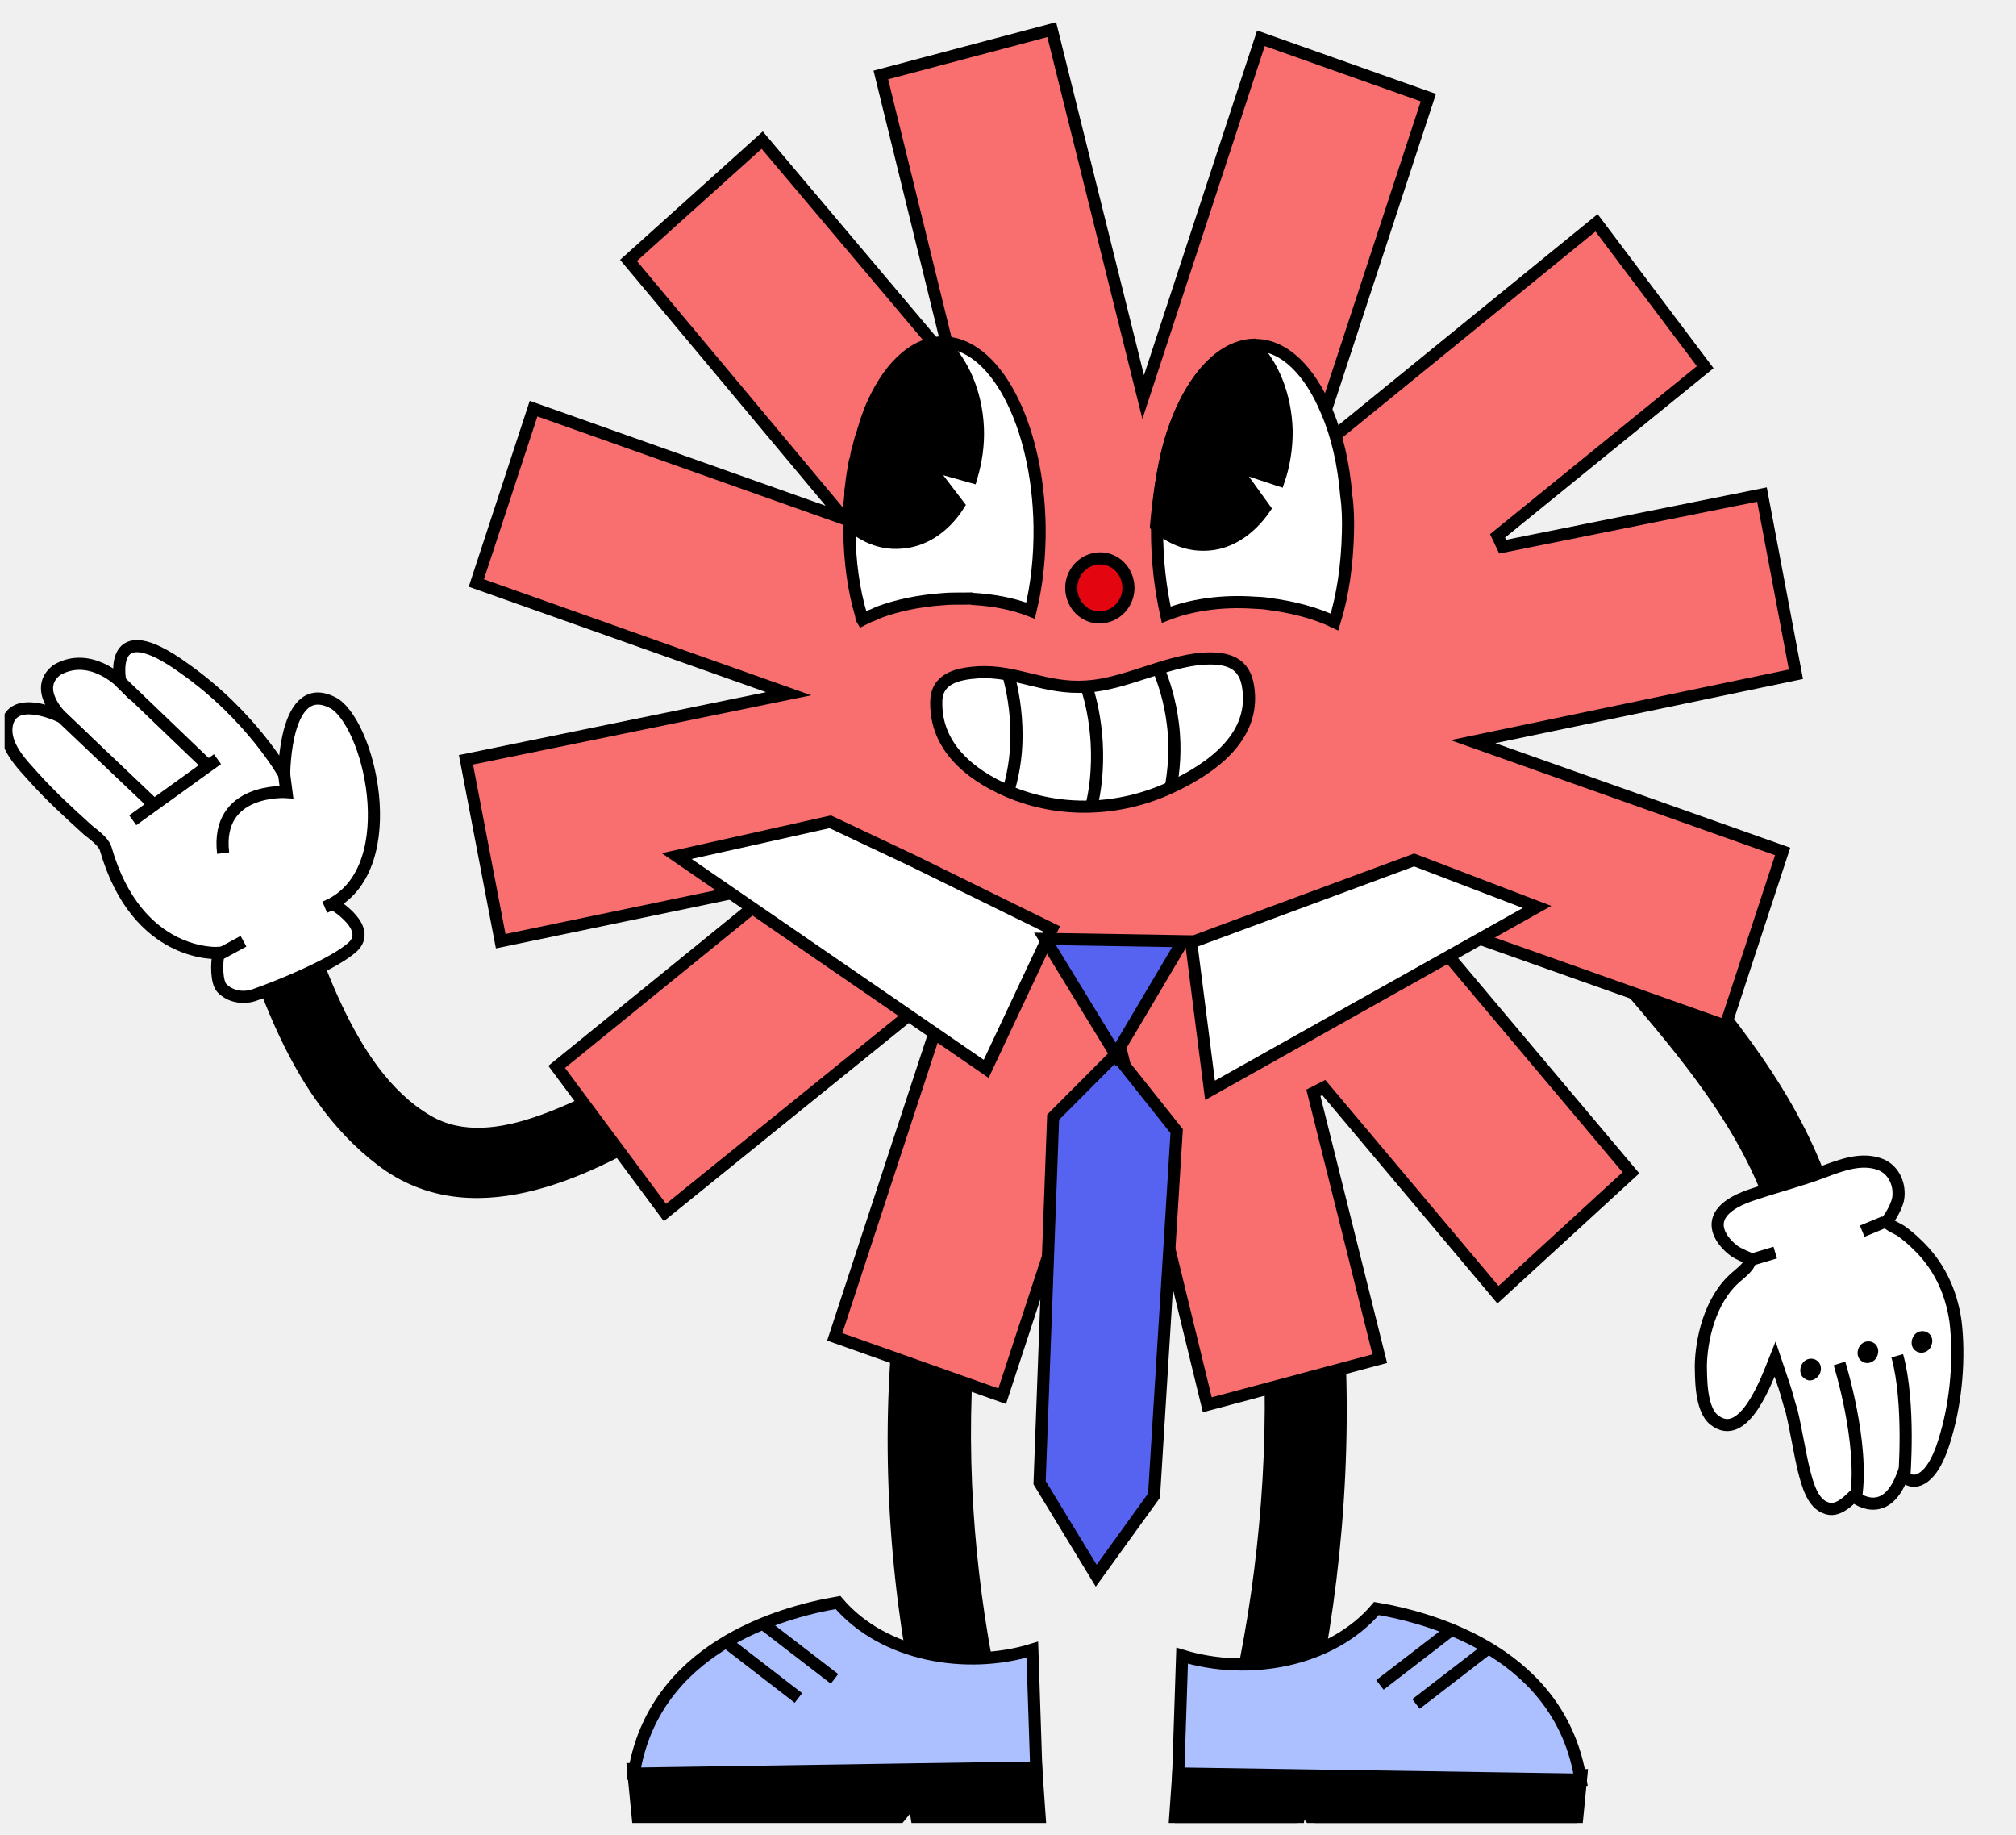
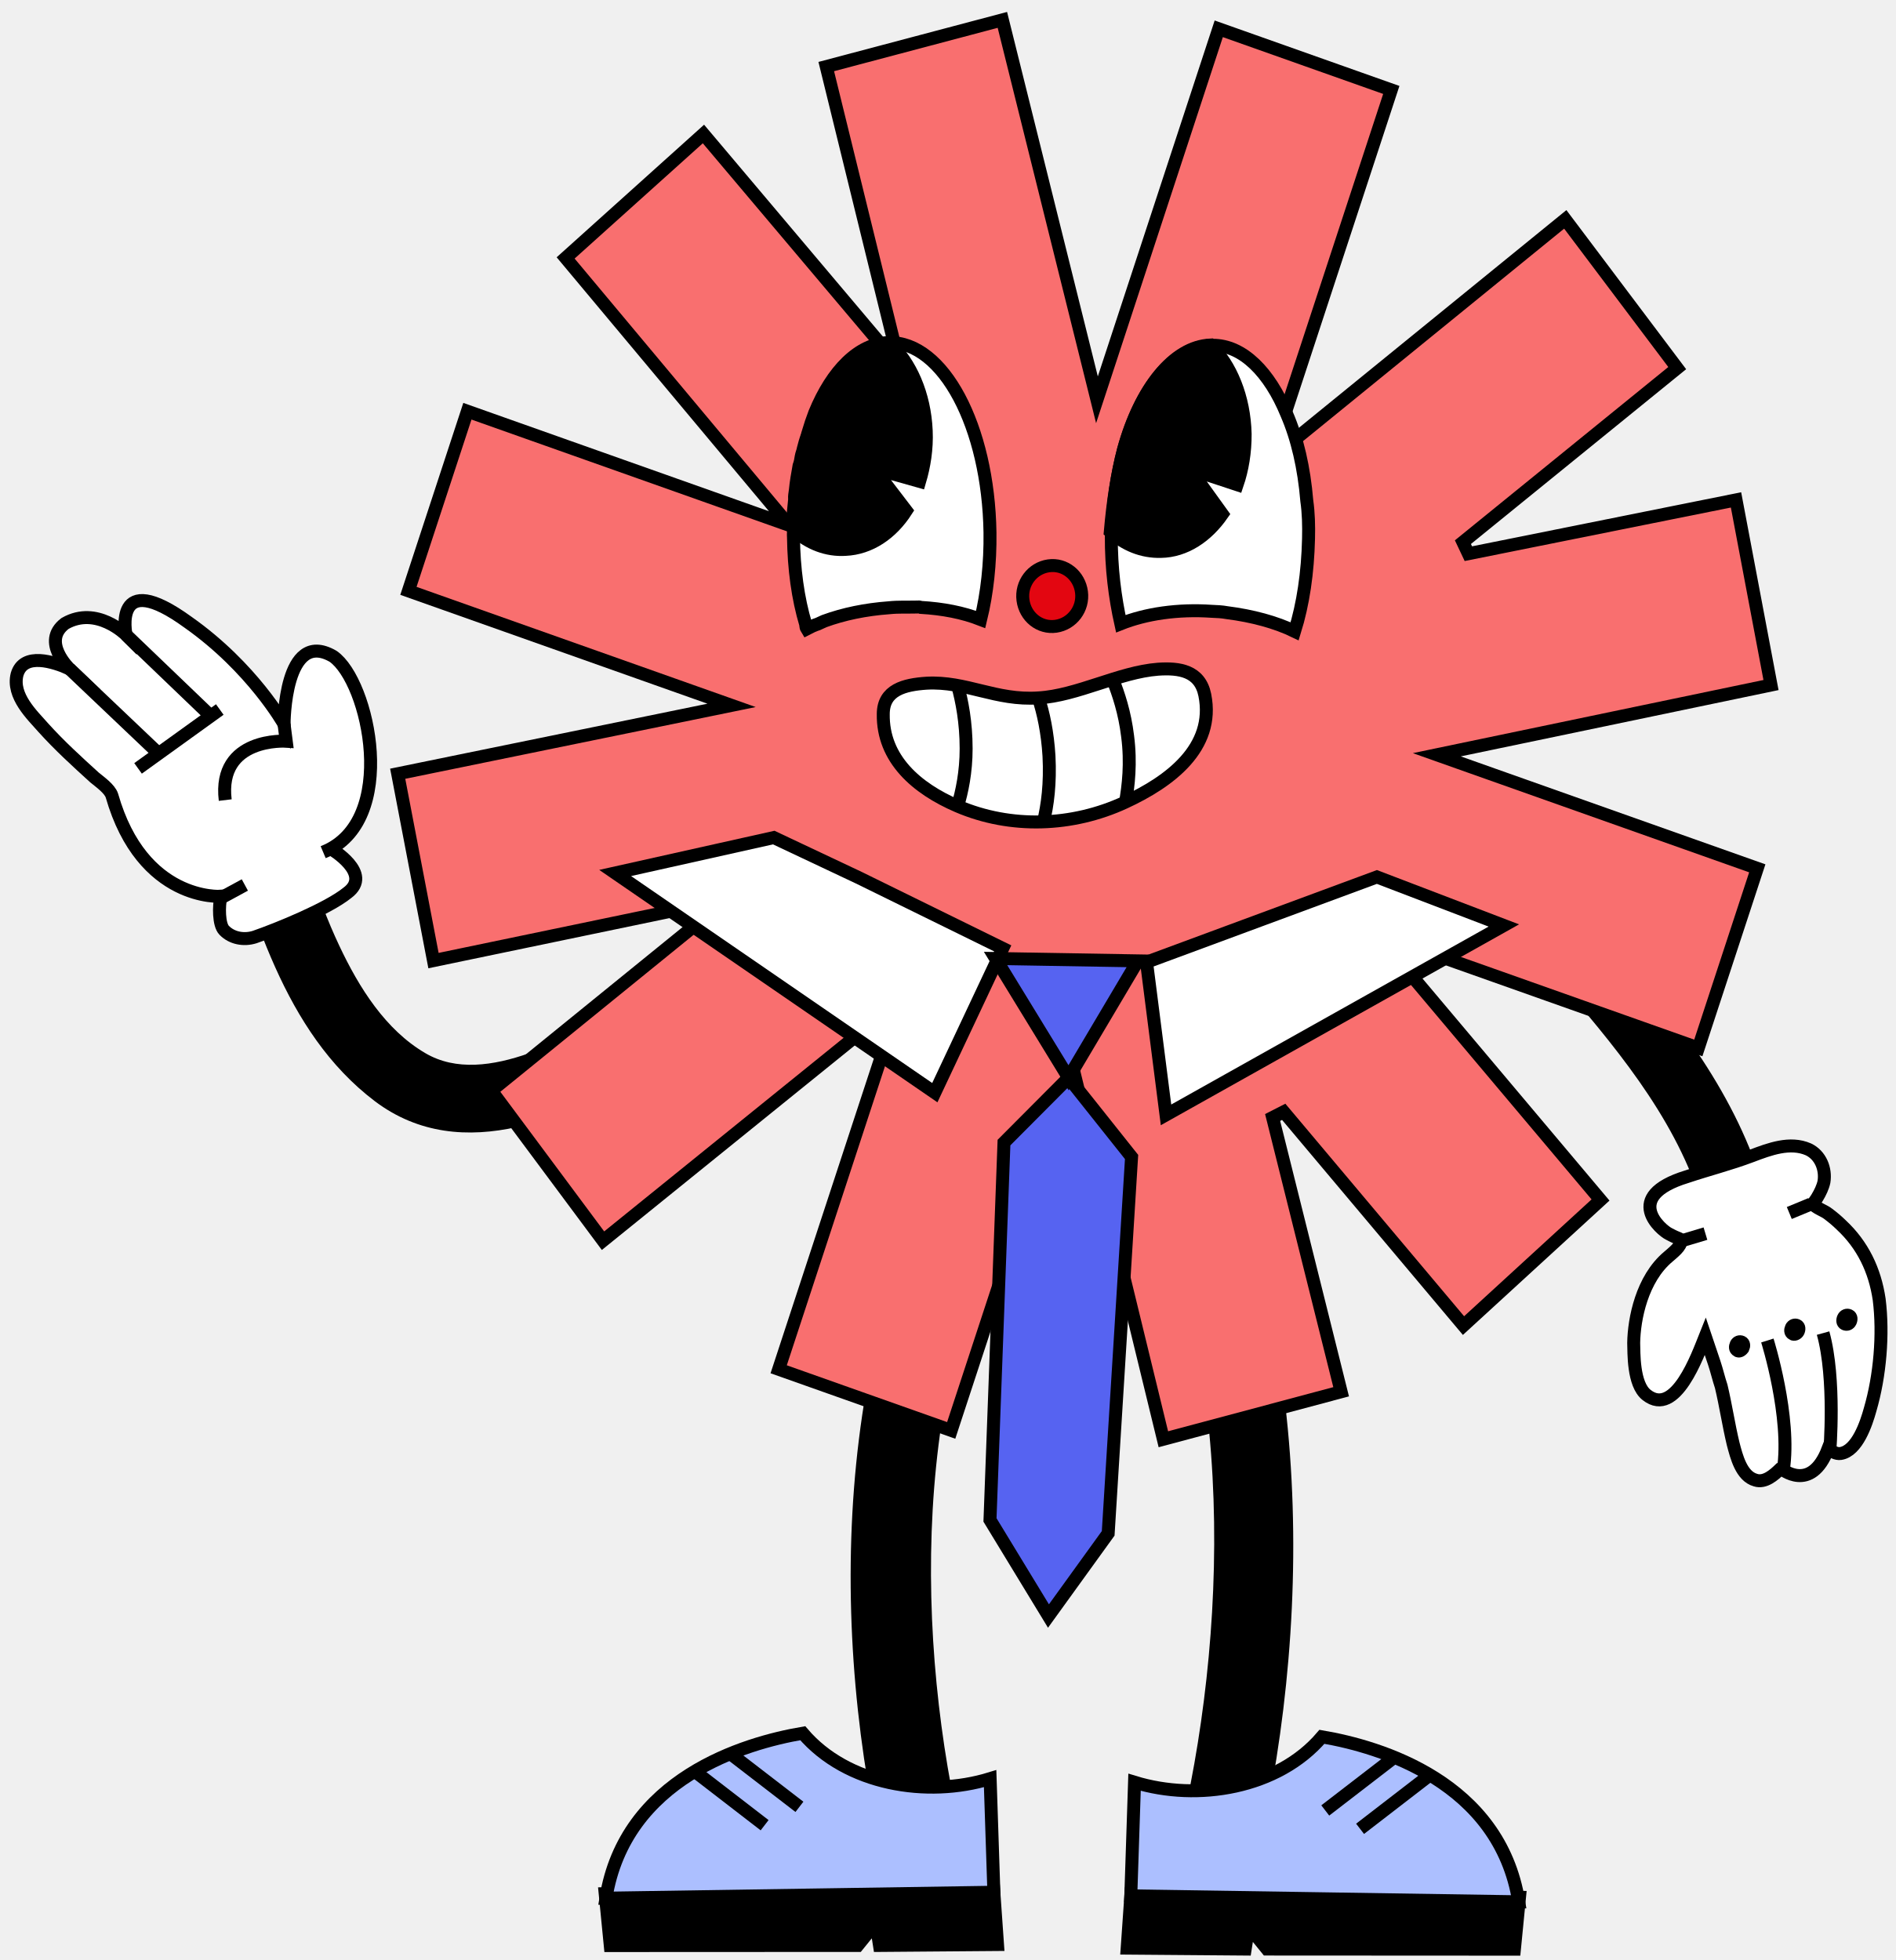
- <svg xmlns="http://www.w3.org/2000/svg" width="133" height="121" viewBox="0 0 133 121" fill="none">
-   <g clip-path="url(#clip0_3_36403)">
-     <path d="M79.559 58.148C89.365 72.298 90.519 93.459 87.11 110.89C86.271 115.071 80.975 113.527 81.814 109.346C84.698 94.488 84.331 75.257 75.836 63.036C73.581 59.82 77.251 54.867 79.559 58.148Z" fill="black" />
-     <path d="M85.557 120.618L85.799 119.076L87.048 120.617L103.98 120.625L104.326 117.079L77.741 116.835L77.482 120.553L85.557 120.618Z" fill="black" stroke="black" stroke-width="0.8" stroke-miterlimit="10" />
-     <path d="M90.808 106.091C94.781 106.769 102.968 109.176 104.276 117.382L77.731 116.975L77.987 109.202C82.308 110.529 87.796 109.625 90.808 106.091Z" fill="#ACBFFF" stroke="black" stroke-width="0.8" stroke-miterlimit="10" />
-     <path d="M95.94 107.354L91.036 111.131" stroke="black" stroke-width="0.8" stroke-miterlimit="10" />
-     <path d="M98.354 108.582L93.418 112.389" stroke="black" stroke-width="0.8" stroke-miterlimit="10" />
-     <path d="M67.999 61.287C58.034 74.959 56.862 95.404 60.326 112.245C61.178 116.284 66.56 114.793 65.708 110.754C62.777 96.398 63.15 77.817 71.782 66.01C74.073 62.903 70.29 58.117 67.999 61.287Z" fill="black" />
-     <path d="M60.534 120.221L60.292 118.679L59.043 120.22L42.112 120.229L41.765 116.682L68.35 116.439L68.609 120.157L60.534 120.221Z" fill="black" stroke="black" stroke-width="0.8" stroke-miterlimit="10" />
-     <path d="M55.283 105.695C51.31 106.372 43.124 108.779 41.815 116.985L68.361 116.579L68.105 108.805C63.784 110.132 58.296 109.229 55.283 105.695Z" fill="#ACBFFF" stroke="black" stroke-width="0.8" stroke-miterlimit="10" />
-     <path d="M50.152 106.958L55.055 110.734" stroke="black" stroke-width="0.8" stroke-miterlimit="10" />
-     <path d="M47.738 108.185L52.673 111.992" stroke="black" stroke-width="0.8" stroke-miterlimit="10" />
-     <path d="M104.858 63.226C104.798 62.862 104.193 59.219 103.713 56.69C106.417 58.321 108.618 60.333 110.786 62.809C115.068 67.782 119.317 73.219 121.137 79.695C121.314 80.402 121.472 81.053 121.649 81.76C122.226 84.575 117.937 85.538 117.436 82.759C117.337 82.281 117.237 81.802 117.082 81.344C115.512 75.419 111.494 70.477 107.612 65.934C106.699 64.922 105.693 64.01 104.858 63.226Z" fill="black" />
-     <path d="M115.413 83.107C115.527 83.448 114.82 83.972 114.578 84.192C112.756 85.715 112.233 88.475 112.207 90.086C112.23 90.717 112.152 92.924 113.092 93.657C115.068 95.215 116.59 90.924 117.105 89.64C117.315 90.265 117.353 90.379 117.411 90.549C117.506 90.833 117.621 91.174 117.717 91.458C117.888 91.969 118.024 92.558 118.196 93.07C118.504 94.362 118.701 95.697 119.009 96.989C119.24 97.862 119.567 99.211 120.542 99.483C121.179 99.69 121.812 99.13 122.239 98.712C122.239 98.712 122.239 98.712 122.295 98.691C122.295 98.691 124.328 100.419 125.503 97.348C125.748 97.512 126.067 97.711 126.366 97.662C127.506 97.486 128.129 95.585 128.384 94.656C129.06 92.35 129.302 89.505 129.005 87.12C128.71 85.118 127.874 83.384 126.406 82.019C126.123 81.742 125.859 81.521 125.521 81.265C125.257 81.045 124.62 80.838 124.468 80.575C124.468 80.575 124.728 80.221 124.765 80.143C124.968 79.809 125.152 79.419 125.225 79.072C125.368 78.185 124.987 77.24 124.161 76.848C122.904 76.3 121.505 76.83 120.273 77.296C118.818 77.847 117.305 78.228 115.831 78.722C111.369 80.091 114.098 82.388 114.624 82.638C115.394 83.051 115.336 82.88 115.413 83.107Z" fill="white" stroke="black" stroke-width="0.8" stroke-miterlimit="10" />
-     <path d="M121.353 89.929C121.353 89.929 123.003 95.177 122.441 98.807" stroke="black" stroke-width="0.8" stroke-miterlimit="10" />
-     <path d="M125.621 97.562C125.621 97.562 126.04 92.572 125.166 89.422" stroke="black" stroke-width="0.8" stroke-miterlimit="10" />
-     <path d="M119.685 90.462C119.758 90.306 119.757 90.115 119.607 90.043C119.457 89.972 119.29 90.035 119.216 90.191C119.143 90.346 119.145 90.538 119.295 90.609C119.389 90.702 119.556 90.638 119.685 90.462Z" fill="black" stroke="black" stroke-width="0.8" stroke-miterlimit="10" />
-     <path d="M123.464 89.319C123.537 89.163 123.535 88.972 123.386 88.9C123.236 88.829 123.068 88.892 122.995 89.048C122.922 89.204 122.924 89.395 123.073 89.467C123.167 89.559 123.391 89.475 123.464 89.319Z" fill="black" stroke="black" stroke-width="0.8" stroke-miterlimit="10" />
-     <path d="M127.03 88.644C127.103 88.488 127.102 88.297 126.952 88.225C126.802 88.154 126.634 88.217 126.561 88.373C126.488 88.528 126.49 88.72 126.639 88.791C126.789 88.863 126.957 88.799 127.03 88.644Z" fill="black" stroke="black" stroke-width="0.8" stroke-miterlimit="10" />
-     <path d="M115.419 83.124L117.116 82.615" stroke="black" stroke-width="0.8" stroke-miterlimit="10" />
-     <path d="M122.854 81.204L124.328 80.593" stroke="black" stroke-width="0.8" stroke-miterlimit="10" />
-     <path d="M51.033 64.185C45.943 67.417 41.249 71.589 35.537 73.587C33.048 74.469 30.503 74.821 28.411 73.587C25.696 72 23.887 69.121 22.529 66.241C20.889 62.774 19.871 59.013 18.683 55.37C17.779 52.49 13.367 53.724 14.272 56.604C16.591 63.891 18.683 72.118 24.961 76.878C30.956 81.403 38.534 77.877 44.19 74.41C47.3 72.471 50.241 70.179 53.352 68.239C55.84 66.712 53.521 62.598 51.033 64.185Z" fill="black" />
-     <path d="M21.954 59.602L21.432 59.834C26.651 57.742 24.563 48.135 22.103 46.431C18.747 44.494 18.747 51.079 18.747 51.079C18.747 51.079 16.585 47.206 12.186 44.107C6.967 40.31 7.936 44.959 7.936 44.959C7.936 44.959 5.923 42.945 3.761 44.184C2.121 45.424 4.059 47.283 4.059 47.283C3.015 46.818 0.928 46.121 0.48 47.67C0.107 49.142 1.524 50.46 2.27 51.312C3.388 52.551 4.581 53.636 5.774 54.721C6.147 55.031 6.818 55.495 6.967 55.96C9.055 63.243 14.423 62.855 14.423 62.855C14.274 63.553 14.274 64.792 14.647 65.18C15.169 65.722 15.989 65.877 16.734 65.645C18.3 65.102 21.73 63.708 23.072 62.623C24.861 61.306 21.954 59.602 21.954 59.602Z" fill="white" stroke="black" stroke-width="0.8" stroke-miterlimit="10" />
-     <path d="M7.936 44.959L13.752 50.537" stroke="black" stroke-width="0.8" stroke-miterlimit="10" />
-     <path d="M4.059 47.283L10.173 53.094" stroke="black" stroke-width="0.8" stroke-miterlimit="10" />
-     <path d="M8.756 54.101L14.348 50.072" stroke="black" stroke-width="0.8" stroke-miterlimit="10" />
-     <path d="M18.747 51.079L18.897 52.241C18.897 52.241 14.199 51.931 14.721 56.27" stroke="black" stroke-width="0.8" stroke-miterlimit="10" />
-     <path d="M16.063 62.081L14.348 63.01" stroke="black" stroke-width="0.8" stroke-miterlimit="10" />
-     <path d="M98.825 85.395L87.333 71.73L86.648 72.081L91.027 89.613L79.647 92.654L74.136 70.023L73.805 68.664L73.374 69.979L66.116 92.089L55.071 88.175L62.357 65.98L62.785 64.675L61.729 65.529L43.868 79.973L36.725 70.368L50.424 59.24L50.086 58.529L33.032 62.078L30.741 50.114L50.618 46.044L52.029 45.755L50.658 45.269L31.425 38.453L35.2 26.953L54.351 33.74L55.713 34.223L54.777 33.103L41.463 17.177L50.285 9.241L61.726 22.797L62.41 22.448L58.111 4.944L69.385 1.956L75.083 24.846L75.418 26.19L75.845 24.888L83.186 2.524L94.231 6.439L86.918 28.718L86.487 30.03L87.547 29.168L105.328 14.696L112.495 24.218L98.797 35.344L99.133 36.056L116.241 32.618L118.481 44.472L98.573 48.625L97.174 48.917L98.535 49.4L117.606 56.159L113.831 67.659L94.679 60.871L93.308 60.385L94.254 61.509L107.596 77.354L98.825 85.395Z" fill="#F96F6F" stroke="black" stroke-width="0.8" />
-     <path d="M71.674 45.282C68.96 45.47 67.061 44.201 64.527 44.342C63.125 44.436 61.768 44.765 61.768 46.316C61.723 49.183 63.894 51.063 66.518 52.191C69.91 53.648 73.845 53.507 77.192 51.956C80.042 50.64 82.982 48.478 82.304 45.094C81.987 43.543 80.675 43.355 79.318 43.449C76.831 43.637 74.162 45.141 71.674 45.282Z" fill="white" stroke="black" stroke-width="0.8" stroke-miterlimit="10" />
-     <path d="M76.424 44.107C76.785 45 77.192 46.222 77.374 47.726C77.6 49.465 77.419 50.922 77.238 51.956" stroke="black" stroke-width="0.8" stroke-miterlimit="10" />
-     <path d="M71.674 45.282C71.991 46.222 72.262 47.491 72.353 48.995C72.443 50.734 72.262 52.144 71.991 53.225" stroke="black" stroke-width="0.8" stroke-miterlimit="10" />
-     <path d="M66.518 44.483C66.789 45.47 67.061 46.833 67.061 48.525C67.061 50.029 66.789 51.298 66.518 52.191" stroke="black" stroke-width="0.8" stroke-miterlimit="10" />
-     <path d="M74.428 38.519C74.566 39.588 73.83 40.555 72.795 40.705C71.76 40.856 70.829 40.102 70.69 39.033C70.552 37.965 71.288 36.998 72.323 36.847C73.359 36.697 74.29 37.451 74.428 38.519Z" fill="#E30611" stroke="black" stroke-width="0.8" stroke-miterlimit="10" />
-     <path d="M76.937 40.544C78.537 39.908 80.577 39.602 82.747 39.751C83.07 39.764 83.392 39.777 83.718 39.837C85.342 40.043 86.845 40.449 88.041 41.028C88.584 39.282 88.877 37.281 88.927 35.117C88.949 34.27 88.928 33.474 88.817 32.688C88.644 30.595 88.212 28.716 87.531 27.144C86.438 24.49 84.733 22.744 82.806 22.757C82.76 22.762 82.715 22.767 82.669 22.771C80.291 22.879 78.171 25.54 77.114 29.404C76.696 30.997 76.429 32.761 76.356 34.646C76.364 34.739 76.326 34.836 76.334 34.929C76.321 36.995 76.571 38.893 76.937 40.544Z" fill="white" stroke="black" stroke-width="0.8" stroke-miterlimit="10" />
-     <path d="M77.117 29.418C78.215 25.504 80.288 22.848 82.666 22.74C83.964 24.012 84.824 26.08 84.881 28.42C84.886 29.593 84.702 30.691 84.37 31.664L81.35 30.665L83.425 33.545C82.441 34.961 81.051 35.904 79.493 35.926C78.302 35.956 77.209 35.508 76.268 34.667C76.432 32.774 76.698 31.01 77.117 29.418Z" fill="black" stroke="black" stroke-width="0.8" stroke-miterlimit="10" />
-     <path d="M56.817 40.595L56.821 40.642L56.825 40.688C56.829 40.735 56.833 40.781 56.886 40.87C57.106 40.753 57.371 40.631 57.594 40.561C57.727 40.5 57.86 40.439 57.992 40.379C59.239 39.92 60.639 39.633 62.144 39.523C62.736 39.461 63.335 39.493 63.93 39.477C64.021 39.468 64.067 39.463 64.162 39.5C65.591 39.586 66.851 39.829 67.989 40.274C68.4 38.589 68.61 36.69 68.584 34.722C68.479 27.929 65.597 22.506 62.115 22.588C60.193 22.648 58.5 24.373 57.393 27.069C57.242 27.46 57.094 27.898 56.951 28.382C56.955 28.428 56.913 28.48 56.917 28.526C56.875 28.577 56.883 28.67 56.841 28.722C56.804 28.819 56.807 28.866 56.77 28.964C56.736 29.108 56.698 29.206 56.664 29.35C56.634 29.541 56.555 29.69 56.525 29.881C56.495 30.072 56.464 30.262 56.389 30.458C56.295 30.984 56.201 31.51 56.152 32.031C56.122 32.222 56.092 32.413 56.104 32.552C56.104 32.552 56.104 32.552 56.108 32.599C56.081 32.836 56.059 33.12 56.033 33.357C56.003 33.548 56.018 33.734 56.034 33.92C56.045 34.06 56.011 34.204 56.023 34.344C56.027 34.39 56.027 34.39 56.031 34.437C56.046 34.623 56.016 34.814 56.035 35.046C56.061 37.014 56.31 38.912 56.817 40.595Z" fill="white" stroke="black" stroke-width="0.8" stroke-miterlimit="10" />
-     <path d="M56.712 29.361C57.719 25.456 59.786 22.706 62.163 22.599C63.508 23.866 64.41 25.883 64.512 28.219C64.563 29.387 64.378 30.485 64.092 31.453L61.178 30.631L63.237 33.325C62.303 34.784 60.912 35.726 59.357 35.795C58.17 35.872 57.032 35.428 56.09 34.587C56.076 32.759 56.294 30.953 56.712 29.361Z" fill="black" stroke="black" stroke-width="0.8" stroke-miterlimit="10" />
-     <path d="M54.774 54.203L60.2 56.763L69.398 61.281L65.06 70.497L44.645 56.465L54.774 54.203Z" fill="white" />
-     <path d="M93.295 56.719L78.582 62.163L79.827 71.915L101.401 59.818L93.295 56.719Z" fill="white" />
-     <path d="M54.774 54.203L60.2 56.763L69.398 61.281L65.06 70.497L44.645 56.465L54.774 54.203Z" stroke="black" stroke-width="0.8" />
-     <path d="M93.295 56.719L78.582 62.163L79.827 71.915L101.401 59.818L93.295 56.719Z" stroke="black" stroke-width="0.8" />
-     <path d="M68.94 61.927L78.027 62.079L73.602 69.546L77.627 74.607L76.133 98.647L72.319 103.928L68.584 97.791L69.478 73.686L73.602 69.546L68.94 61.927Z" fill="#5663F1" />
-     <path d="M73.602 69.546L78.027 62.079L68.94 61.927L73.602 69.546ZM73.602 69.546L69.478 73.686L68.584 97.791L72.319 103.928L76.133 98.647L77.627 74.607L73.602 69.546Z" stroke="black" stroke-width="0.8" />
+ <svg xmlns="http://www.w3.org/2000/svg" width="117" height="121" viewBox="0 0 117 121" fill="none">
+   <g clip-path="url(#clip0_755_7172)">
+     <path d="M71.448 63.973C80.294 76.737 81.335 95.826 78.26 111.55C77.503 115.321 72.726 113.929 73.483 110.157C76.084 96.755 75.753 79.406 68.09 68.382C66.056 65.481 69.367 61.014 71.448 63.973Z" fill="black" />
+     <path d="M76.859 120.325L77.078 118.934L78.205 120.324L93.478 120.332L93.791 117.133L69.809 116.913L69.575 120.267L76.859 120.325Z" fill="black" stroke="black" stroke-width="0.8" stroke-miterlimit="10" />
+     <path d="M81.597 107.221C85.18 107.832 92.565 110.004 93.746 117.406L69.799 117.039L70.03 110.027C73.928 111.224 78.879 110.409 81.597 107.221Z" fill="#ACBFFF" stroke="black" stroke-width="0.8" stroke-miterlimit="10" />
+     <path d="M86.225 108.361L81.802 111.768" stroke="black" stroke-width="0.8" stroke-miterlimit="10" />
+     <path d="M88.403 109.468L83.951 112.902" stroke="black" stroke-width="0.8" stroke-miterlimit="10" />
+     <path d="M61.021 66.94C52.032 79.273 50.974 97.716 54.099 112.908C54.868 116.551 59.723 115.206 58.954 111.562C56.31 98.613 56.647 81.851 64.433 71.2C66.501 68.397 63.088 64.081 61.021 66.94Z" fill="black" />
+     <path d="M54.287 120.102L54.068 118.711L52.942 120.102L37.669 120.109L37.356 116.91L61.337 116.691L61.572 120.044L54.287 120.102Z" fill="black" stroke="black" stroke-width="0.8" stroke-miterlimit="10" />
+     <path d="M49.55 106.999C45.966 107.61 38.581 109.781 37.401 117.183L61.347 116.817L61.116 109.804C57.218 111.002 52.268 110.186 49.55 106.999Z" fill="#ACBFFF" stroke="black" stroke-width="0.8" stroke-miterlimit="10" />
+     <path d="M44.921 108.138L49.345 111.545" stroke="black" stroke-width="0.8" stroke-miterlimit="10" />
+     <path d="M42.744 109.245L47.196 112.679" stroke="black" stroke-width="0.8" stroke-miterlimit="10" />
+     <path d="M94.212 58.668C94.157 58.34 93.611 55.054 93.179 52.773C95.618 54.243 97.603 56.059 99.559 58.292C103.422 62.778 107.255 67.682 108.897 73.524C109.056 74.162 109.199 74.749 109.358 75.387C109.879 77.927 106.01 78.795 105.558 76.289C105.468 75.857 105.379 75.425 105.238 75.012C103.822 69.667 100.198 65.209 96.695 61.111C95.872 60.198 94.965 59.375 94.212 58.668Z" fill="black" />
+     <path d="M103.732 76.602C103.836 76.909 103.198 77.382 102.98 77.58C101.336 78.954 100.864 81.444 100.84 82.897C100.861 83.467 100.791 85.458 101.639 86.119C103.421 87.524 104.795 83.653 105.259 82.495C105.449 83.058 105.483 83.161 105.535 83.315C105.621 83.571 105.725 83.879 105.811 84.135C105.966 84.596 106.088 85.128 106.243 85.589C106.521 86.754 106.698 87.959 106.977 89.124C107.185 89.912 107.48 91.129 108.359 91.374C108.935 91.561 109.505 91.056 109.89 90.679C109.89 90.679 109.89 90.679 109.941 90.659C109.941 90.659 111.774 92.218 112.835 89.448C113.055 89.596 113.344 89.775 113.613 89.731C114.642 89.573 115.203 87.858 115.434 87.02C116.043 84.94 116.262 82.373 115.993 80.221C115.727 78.415 114.974 76.852 113.649 75.62C113.394 75.37 113.156 75.171 112.851 74.94C112.613 74.741 112.038 74.555 111.901 74.318C111.901 74.318 112.135 73.998 112.169 73.928C112.352 73.627 112.518 73.275 112.584 72.962C112.713 72.162 112.37 71.309 111.625 70.956C110.49 70.461 109.228 70.939 108.117 71.36C106.804 71.857 105.44 72.2 104.11 72.646C100.085 73.881 102.547 75.953 103.021 76.178C103.715 76.551 103.663 76.397 103.732 76.602Z" fill="white" stroke="black" stroke-width="0.8" stroke-miterlimit="10" />
+     <path d="M109.091 82.756C109.091 82.756 110.58 87.49 110.073 90.764" stroke="black" stroke-width="0.8" stroke-miterlimit="10" />
+     <path d="M112.942 89.641C112.942 89.641 113.319 85.14 112.531 82.298" stroke="black" stroke-width="0.8" stroke-miterlimit="10" />
+     <path d="M107.587 83.236C107.653 83.096 107.651 82.923 107.516 82.858C107.381 82.794 107.23 82.851 107.164 82.992C107.098 83.132 107.099 83.305 107.235 83.369C107.319 83.453 107.47 83.395 107.587 83.236Z" fill="black" stroke="black" stroke-width="0.8" stroke-miterlimit="10" />
+     <path d="M110.995 82.206C111.061 82.065 111.06 81.892 110.925 81.828C110.79 81.763 110.639 81.82 110.573 81.961C110.507 82.101 110.508 82.274 110.643 82.338C110.728 82.422 110.929 82.346 110.995 82.206Z" fill="black" stroke="black" stroke-width="0.8" stroke-miterlimit="10" />
+     <path d="M114.212 81.596C114.278 81.456 114.277 81.283 114.142 81.219C114.006 81.154 113.855 81.211 113.789 81.352C113.723 81.492 113.725 81.665 113.86 81.729C113.995 81.794 114.146 81.737 114.212 81.596Z" fill="black" stroke="black" stroke-width="0.8" stroke-miterlimit="10" />
+     <path d="M103.738 76.617L105.269 76.158" stroke="black" stroke-width="0.8" stroke-miterlimit="10" />
+     <path d="M110.445 74.884L111.775 74.334" stroke="black" stroke-width="0.8" stroke-miterlimit="10" />
+     <path d="M46.657 56.532C42.066 59.448 37.831 63.212 32.679 65.014C30.434 65.809 28.138 66.127 26.251 65.014C23.802 63.583 22.169 60.985 20.945 58.388C19.466 55.26 18.547 51.867 17.476 48.581C16.66 45.983 12.681 47.096 13.497 49.694C15.588 56.267 17.476 63.689 23.139 67.983C28.547 72.064 35.383 68.884 40.484 65.756C43.29 64.007 45.943 61.939 48.749 60.19C50.994 58.812 48.902 55.101 46.657 56.532Z" fill="black" />
+     <path d="M20.426 52.398L19.955 52.607C24.663 50.72 22.78 42.054 20.56 40.517C17.534 38.77 17.534 44.71 17.534 44.71C17.534 44.71 15.583 41.216 11.615 38.42C6.907 34.996 7.781 39.189 7.781 39.189C7.781 39.189 5.965 37.372 4.015 38.49C2.535 39.608 4.284 41.285 4.284 41.285C3.342 40.866 1.459 40.237 1.055 41.635C0.719 42.963 1.997 44.151 2.67 44.92C3.678 46.038 4.755 47.016 5.831 47.995C6.167 48.274 6.772 48.694 6.907 49.113C8.79 55.682 13.633 55.333 13.633 55.333C13.498 55.962 13.498 57.08 13.835 57.429C14.305 57.919 15.045 58.059 15.718 57.849C17.13 57.36 20.224 56.102 21.435 55.123C23.049 53.935 20.426 52.398 20.426 52.398Z" fill="white" stroke="black" stroke-width="0.8" stroke-miterlimit="10" />
+     <path d="M7.781 39.189L13.027 44.221" stroke="black" stroke-width="0.8" stroke-miterlimit="10" />
+     <path d="M4.284 41.286L9.799 46.527" stroke="black" stroke-width="0.8" stroke-miterlimit="10" />
+     <path d="M8.521 47.436L13.566 43.801" stroke="black" stroke-width="0.8" stroke-miterlimit="10" />
+     <path d="M17.534 44.71L17.668 45.758C17.668 45.758 13.431 45.479 13.902 49.393" stroke="black" stroke-width="0.8" stroke-miterlimit="10" />
+     <path d="M15.113 54.634L13.566 55.473" stroke="black" stroke-width="0.8" stroke-miterlimit="10" />
+     <path d="M90.335 81.835L79.238 68.638L78.553 68.988L82.782 85.92L71.809 88.852L66.486 66.993L66.155 65.635L65.724 66.95L58.713 88.306L48.064 84.532L55.101 63.093L55.529 61.789L54.473 62.643L37.221 76.594L30.334 67.332L43.564 56.586L43.226 55.875L26.757 59.302L24.548 47.766L43.747 43.835L45.157 43.546L43.786 43.06L25.21 36.476L28.85 25.387L47.347 31.943L48.709 32.426L47.773 31.306L34.914 15.923L43.42 8.272L54.468 21.363L55.153 21.013L51.001 4.109L61.872 1.228L67.376 23.337L67.71 24.681L68.138 23.379L75.228 1.778L85.878 5.552L78.814 27.072L78.383 28.384L79.443 27.521L96.617 13.543L103.527 22.725L90.299 33.47L90.635 34.181L107.156 30.861L109.316 42.291L90.088 46.303L88.688 46.595L90.05 47.078L108.469 53.606L104.829 64.695L86.332 58.139L84.96 57.653L85.907 58.777L98.793 74.081L90.335 81.835Z" fill="#F96F6F" stroke="black" stroke-width="0.8" />
+     <path d="M64.094 43.085C61.471 43.267 59.635 42.04 57.186 42.177C55.831 42.267 54.52 42.585 54.52 44.084C54.476 46.855 56.574 48.672 59.11 49.763C62.389 51.171 66.192 51.034 69.427 49.535C72.181 48.264 75.023 46.174 74.367 42.903C74.061 41.404 72.793 41.223 71.482 41.313C69.077 41.495 66.498 42.949 64.094 43.085Z" fill="white" stroke="black" stroke-width="0.8" stroke-miterlimit="10" />
+     <path d="M68.684 41.95C69.033 42.813 69.427 43.994 69.602 45.447C69.82 47.128 69.645 48.536 69.471 49.536" stroke="black" stroke-width="0.8" stroke-miterlimit="10" />
+     <path d="M64.094 43.086C64.4 43.994 64.662 45.221 64.749 46.674C64.837 48.355 64.662 49.718 64.4 50.763" stroke="black" stroke-width="0.8" stroke-miterlimit="10" />
+     <path d="M59.11 42.313C59.372 43.267 59.635 44.584 59.635 46.219C59.635 47.673 59.372 48.9 59.11 49.763" stroke="black" stroke-width="0.8" stroke-miterlimit="10" />
+     <path d="M66.755 36.548C66.889 37.581 66.177 38.516 65.177 38.661C64.176 38.806 63.276 38.078 63.143 37.045C63.009 36.013 63.721 35.078 64.721 34.932C65.722 34.787 66.621 35.516 66.755 36.548Z" fill="#E30611" stroke="black" stroke-width="0.8" stroke-miterlimit="10" />
+     <path d="M69.181 38.506C70.727 37.891 72.699 37.595 74.796 37.739C75.108 37.752 75.419 37.764 75.734 37.822C77.304 38.021 78.756 38.414 79.912 38.974C80.437 37.286 80.72 35.352 80.769 33.26C80.789 32.442 80.77 31.673 80.662 30.913C80.494 28.89 80.078 27.074 79.419 25.555C78.363 22.989 76.715 21.302 74.852 21.315C74.808 21.32 74.764 21.324 74.72 21.329C72.422 21.433 70.373 24.005 69.352 27.739C68.947 29.278 68.689 30.983 68.619 32.805C68.626 32.895 68.59 32.989 68.597 33.079C68.585 35.076 68.826 36.91 69.181 38.506Z" fill="white" stroke="black" stroke-width="0.8" stroke-miterlimit="10" />
+     <path d="M69.354 27.752C70.415 23.969 72.419 21.402 74.717 21.298C75.972 22.527 76.803 24.526 76.857 26.788C76.863 27.921 76.685 28.982 76.364 29.922L73.445 28.957L75.45 31.741C74.499 33.109 73.156 34.02 71.65 34.042C70.499 34.071 69.443 33.637 68.533 32.825C68.692 30.995 68.95 29.291 69.354 27.752Z" fill="black" stroke="black" stroke-width="0.8" stroke-miterlimit="10" />
+     <path d="M49.735 38.555L49.738 38.6L49.742 38.645C49.746 38.69 49.749 38.735 49.801 38.82C50.013 38.708 50.27 38.59 50.486 38.522C50.614 38.463 50.742 38.405 50.87 38.346C52.076 37.903 53.428 37.626 54.883 37.519C55.455 37.459 56.034 37.49 56.609 37.475C56.697 37.466 56.741 37.461 56.833 37.497C58.215 37.579 59.432 37.815 60.532 38.244C60.929 36.616 61.132 34.781 61.107 32.879C61.006 26.314 58.22 21.072 54.855 21.151C52.997 21.209 51.361 22.876 50.291 25.482C50.145 25.86 50.002 26.283 49.864 26.751C49.868 26.796 49.827 26.846 49.831 26.891C49.791 26.94 49.798 27.03 49.758 27.08C49.722 27.174 49.725 27.219 49.689 27.314C49.656 27.453 49.62 27.548 49.587 27.687C49.558 27.872 49.481 28.016 49.452 28.2C49.423 28.384 49.394 28.569 49.321 28.758C49.23 29.266 49.139 29.774 49.092 30.278C49.063 30.463 49.034 30.647 49.045 30.782C49.045 30.782 49.045 30.782 49.049 30.827C49.023 31.056 49.002 31.331 48.977 31.56C48.948 31.744 48.962 31.924 48.977 32.104C48.989 32.239 48.956 32.378 48.967 32.513C48.971 32.558 48.971 32.558 48.974 32.603C48.989 32.783 48.96 32.968 48.979 33.192C49.004 35.094 49.245 36.928 49.735 38.555Z" fill="white" stroke="black" stroke-width="0.8" stroke-miterlimit="10" />
+     <path d="M49.633 27.698C50.606 23.923 52.604 21.266 54.902 21.162C56.201 22.387 57.073 24.337 57.171 26.594C57.221 27.722 57.042 28.784 56.765 29.72L53.949 28.925L55.94 31.529C55.036 32.938 53.693 33.85 52.19 33.916C51.043 33.99 49.942 33.561 49.032 32.749C49.019 30.982 49.229 29.236 49.633 27.698Z" fill="black" stroke="black" stroke-width="0.8" stroke-miterlimit="10" />
+     <path d="M47.76 51.707L53.005 54.182L61.894 58.548L57.702 67.455L37.971 53.893L47.76 51.707Z" fill="white" />
+     <path d="M84.989 54.139L70.77 59.401L71.973 68.826L92.824 57.134L84.989 54.139Z" fill="white" />
+     <path d="M47.76 51.707L53.005 54.182L61.894 58.548L57.702 67.455L37.971 53.893L47.76 51.707Z" stroke="black" stroke-width="0.8" />
+     <path d="M84.989 54.139L70.77 59.401L71.973 68.826L92.824 57.134L84.989 54.139Z" stroke="black" stroke-width="0.8" />
+     <path d="M61.452 59.172L70.234 59.319L65.957 66.535L69.847 71.426L68.403 94.661L64.717 99.765L61.107 93.833L61.971 70.537L65.957 66.535L61.452 59.172Z" fill="#5663F1" />
+     <path d="M65.957 66.535L70.234 59.319L61.452 59.172L65.957 66.535ZM65.957 66.535L61.971 70.537L61.107 93.833L64.717 99.765L68.403 94.661L69.847 71.426L65.957 66.535Z" stroke="black" stroke-width="0.8" />
  </g>
  <defs>
-     <clipPath id="clip0_3_36403">
-       <rect width="131.977" height="120" fill="white" transform="translate(0.304688 0.241699)" />
+     <clipPath id="clip0_755_7172">
+       <rect width="117" height="121" fill="white" />
    </clipPath>
  </defs>
</svg>
